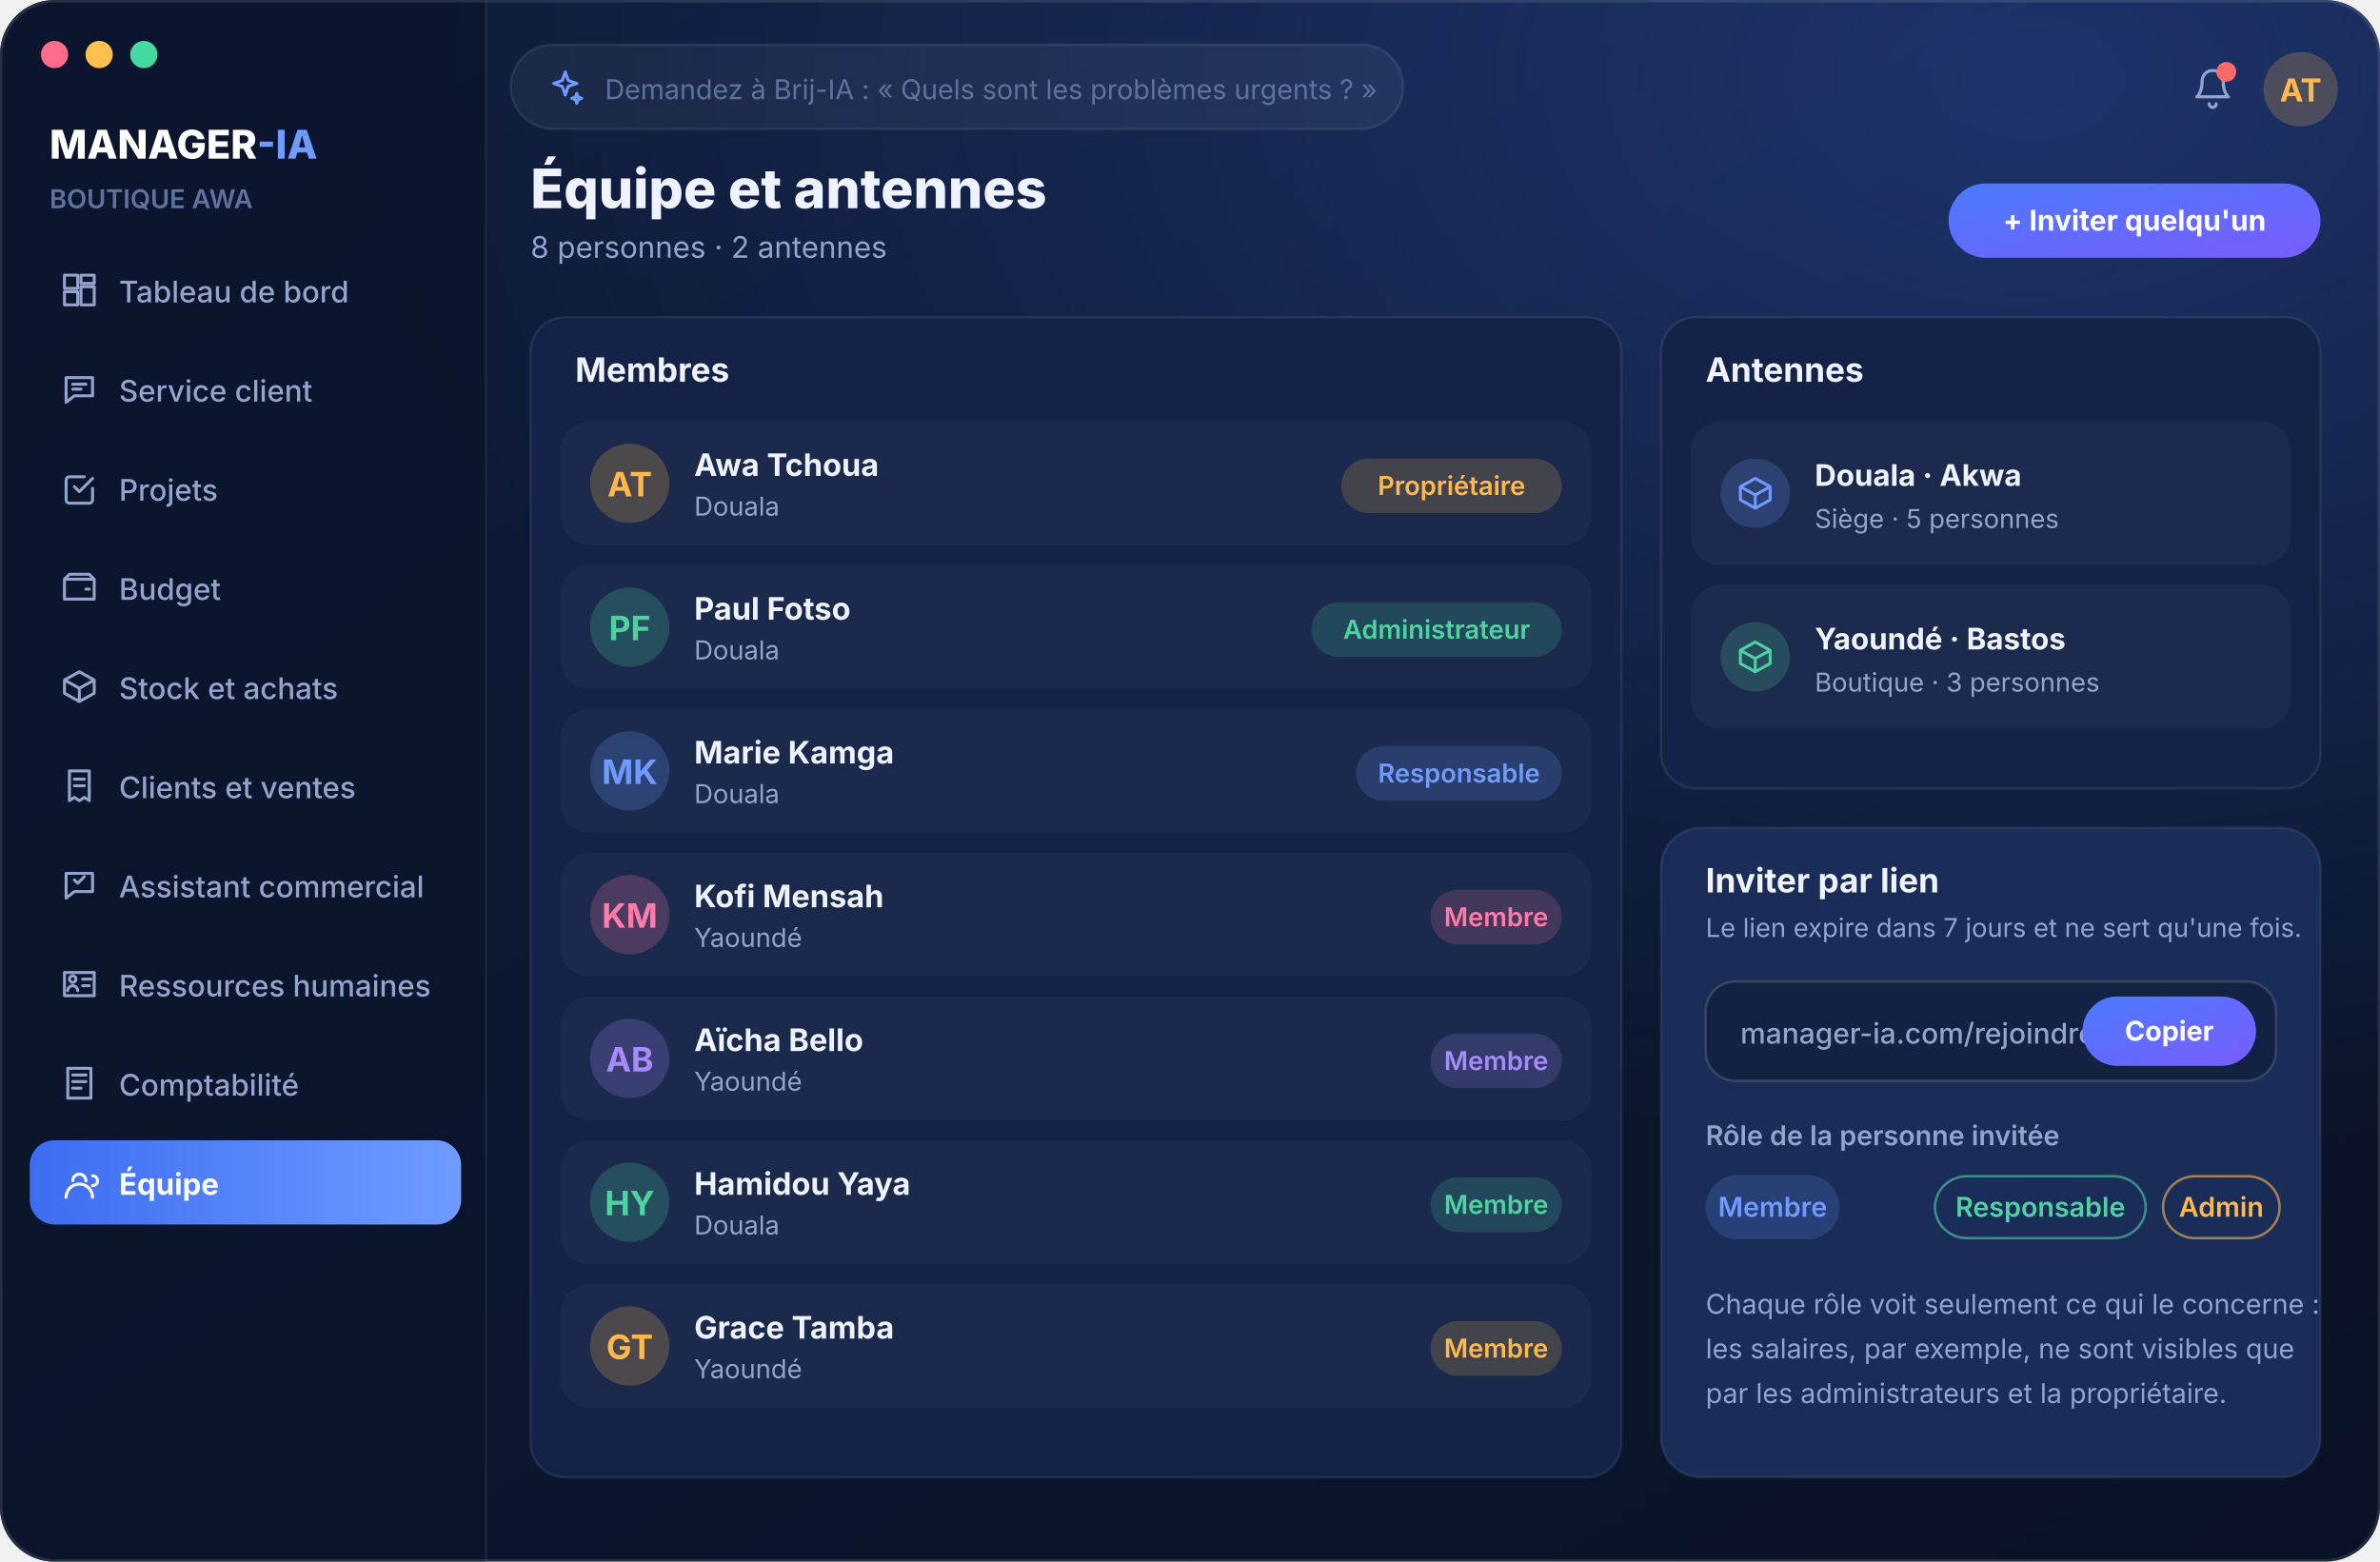
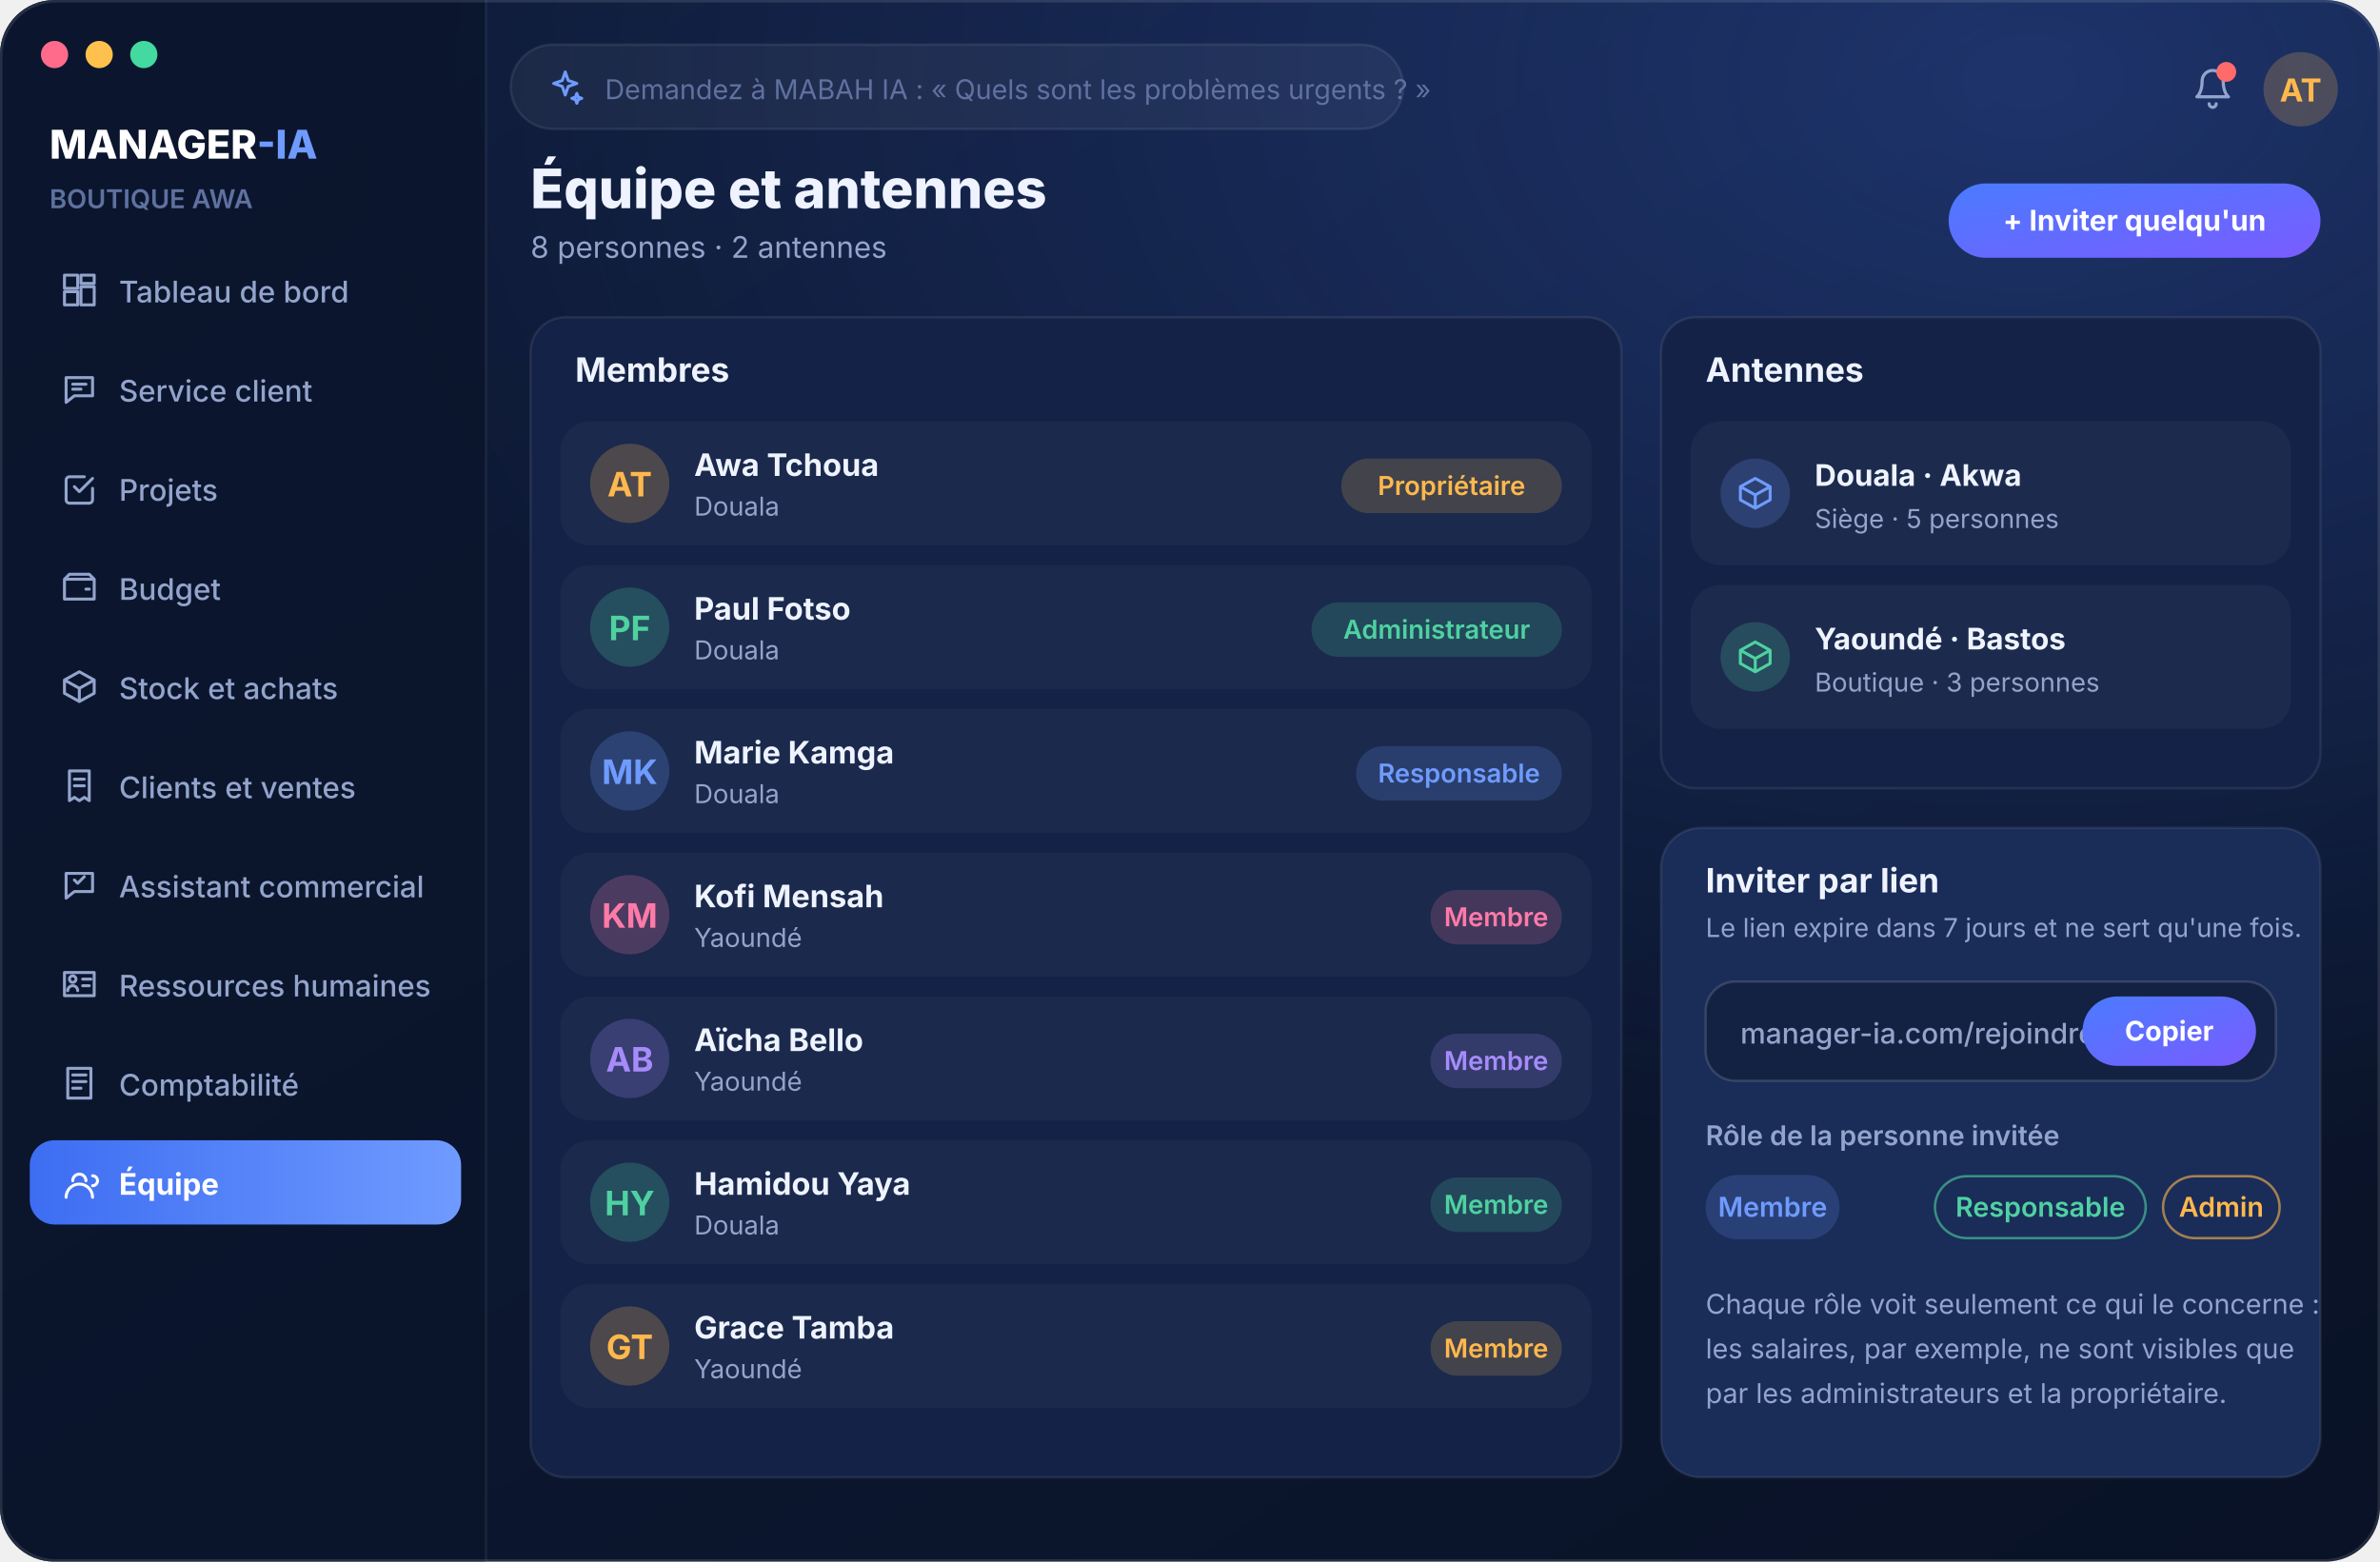
<svg xmlns="http://www.w3.org/2000/svg" viewBox="0 0 960 630" font-family="Inter,'Segoe UI',system-ui,-apple-system,Roboto,Arial,sans-serif" role="img">
  <defs>
    <linearGradient id="gBg" x1="0" y1="0" x2="1" y2="1">
      <stop offset="0" stop-color="#0f1c3a" />
      <stop offset="1" stop-color="#091226" />
    </linearGradient>
    <linearGradient id="gSide" x1="0" y1="0" x2="1" y2="0">
      <stop offset="0" stop-color="#3d6df2" />
      <stop offset="1" stop-color="#6f9bff" />
    </linearGradient>
    <linearGradient id="gBtn" x1="0" y1="0" x2="1" y2="1">
      <stop offset="0" stop-color="#4a7bff" />
      <stop offset="1" stop-color="#7a5cff" />
    </linearGradient>
    <linearGradient id="g1" x1="0" y1="0" x2="0" y2="1">
      <stop offset="0" stop-color="#4fd1a1" stop-opacity=".38" />
      <stop offset="1" stop-color="#4fd1a1" stop-opacity="0" />
    </linearGradient>
    <linearGradient id="g2" x1="0" y1="0" x2="0" y2="1">
      <stop offset="0" stop-color="#6f9bff" stop-opacity=".4" />
      <stop offset="1" stop-color="#6f9bff" stop-opacity="0" />
    </linearGradient>
    <radialGradient id="gGlow" cx=".85" cy=".05" r=".7">
      <stop offset="0" stop-color="#4a7bff" stop-opacity=".28" />
      <stop offset="1" stop-color="#4a7bff" stop-opacity="0" />
    </radialGradient>
    <clipPath id="win">
      <rect x="0" y="0" width="960" height="630" rx="22" />
    </clipPath>
  </defs>
  <g clip-path="url(#win)">
    <rect width="960" height="630" fill="url(#gBg)" />
    <rect width="960" height="630" fill="url(#gGlow)" />
    <rect x="0" y="0" width="196" height="630" fill="#0a1329" opacity=".72" />
    <line x1="196" y1="0" x2="196" y2="630" stroke="#ffffff10" />
    <circle cx="22" cy="22" r="5.5" fill="#ff6b8a" />
    <circle cx="40" cy="22" r="5.5" fill="#ffc14d" />
    <circle cx="58" cy="22" r="5.5" fill="#43d9a0" />
    <text x="20" y="64" font-size="16" font-weight="800" fill="#fff">MANAGER<tspan fill="#6f9bff">-IA</tspan>
    </text>
    <text x="20" y="84" font-size="10.5" fill="#5f719f" font-weight="600">BOUTIQUE AWA</text>
    <path d="M3 3h8v8H3zM13 3h8v5h-8zM13 10h8v11h-8zM3 13h8v8H3z" transform="translate(24 109) scale(0.6666667)" fill="none" stroke="#93a4cc" stroke-width="1.8" stroke-linecap="round" stroke-linejoin="round" />
    <text x="48" y="122" font-size="12" font-weight="500" fill="#93a4cc" text-anchor="start">Tableau de bord</text>
    <path d="M4 5h16v11H9l-5 4zM8 9h8M8 12h5" transform="translate(24 149) scale(0.6666667)" fill="none" stroke="#93a4cc" stroke-width="1.8" stroke-linecap="round" stroke-linejoin="round" />
    <text x="48" y="162" font-size="12" font-weight="500" fill="#93a4cc" text-anchor="start">Service client</text>
    <path d="M9 11l3 3 8-8M20 12v7a2 2 0 01-2 2H6a2 2 0 01-2-2V7a2 2 0 012-2h9" transform="translate(24 189) scale(0.6666667)" fill="none" stroke="#93a4cc" stroke-width="1.8" stroke-linecap="round" stroke-linejoin="round" />
    <text x="48" y="202" font-size="12" font-weight="500" fill="#93a4cc" text-anchor="start">Projets</text>
    <path d="M3 7h18v12H3zM3 7l3-3h12l3 3M16 13h2" transform="translate(24 229) scale(0.6666667)" fill="none" stroke="#93a4cc" stroke-width="1.8" stroke-linecap="round" stroke-linejoin="round" />
    <text x="48" y="242" font-size="12" font-weight="500" fill="#93a4cc" text-anchor="start">Budget</text>
    <path d="M21 8l-9-5-9 5v8l9 5 9-5zM3 8l9 5 9-5M12 13v8" transform="translate(24 269) scale(0.6666667)" fill="none" stroke="#93a4cc" stroke-width="1.8" stroke-linecap="round" stroke-linejoin="round" />
    <text x="48" y="282" font-size="12" font-weight="500" fill="#93a4cc" text-anchor="start">Stock et achats</text>
    <path d="M6 3h12v18l-3-2-3 2-3-2-3 2zM9 8h6M9 12h6" transform="translate(24 309) scale(0.6666667)" fill="none" stroke="#93a4cc" stroke-width="1.8" stroke-linecap="round" stroke-linejoin="round" />
    <text x="48" y="322" font-size="12" font-weight="500" fill="#93a4cc" text-anchor="start">Clients et ventes</text>
    <path d="M4 5h16v11H9l-5 4zM9 9l2 2 4-4" transform="translate(24 349) scale(0.6666667)" fill="none" stroke="#93a4cc" stroke-width="1.8" stroke-linecap="round" stroke-linejoin="round" />
    <text x="48" y="362" font-size="12" font-weight="500" fill="#93a4cc" text-anchor="start">Assistant commercial</text>
    <path d="M3 5h18v14H3zM8 11a2 2 0 100-4 2 2 0 000 4zM5 16a3 3 0 016 0M14 9h5M14 13h4" transform="translate(24 389) scale(0.6666667)" fill="none" stroke="#93a4cc" stroke-width="1.8" stroke-linecap="round" stroke-linejoin="round" />
    <text x="48" y="402" font-size="12" font-weight="500" fill="#93a4cc" text-anchor="start">Ressources humaines</text>
    <path d="M5 3h14v18H5zM8 7h8M8 11h8M8 15h5" transform="translate(24 429) scale(0.6666667)" fill="none" stroke="#93a4cc" stroke-width="1.8" stroke-linecap="round" stroke-linejoin="round" />
    <text x="48" y="442" font-size="12" font-weight="500" fill="#93a4cc" text-anchor="start">Comptabilité</text>
    <rect x="12" y="460" width="174" height="34" rx="10" fill="url(#gSide)" />
    <path d="M16 11a4 4 0 10-8 0M4 21a8 8 0 0116 0M20 8a3 3 0 010 6" transform="translate(24 469) scale(0.6666667)" fill="none" stroke="#ffffff" stroke-width="1.8" stroke-linecap="round" stroke-linejoin="round" />
    <text x="48" y="482" font-size="12" font-weight="700" fill="#ffffff" text-anchor="start">Équipe</text>
    <rect x="206" y="18" width="360" height="34" rx="17" fill="#ffffff0d" stroke="#ffffff14" />
    <path d="M12 3l1.8 5.2L19 10l-5.2 1.8L12 17l-1.8-5.2L5 10l5.2-1.8zM19 16l.8 2.2L22 19l-2.2.8L19 22l-.8-2.2L16 19l2.2-.8z" transform="translate(220 27) scale(0.6666667)" fill="none" stroke="#6f9bff" stroke-width="1.8" stroke-linecap="round" stroke-linejoin="round" />
-     <text x="244" y="40" font-size="11" font-weight="400" fill="#5f719f" text-anchor="start">Demandez à Brij-IA : « Quels sont les problèmes urgents ? »</text>
+     <text x="244" y="40" font-size="11" font-weight="400" fill="#5f719f" text-anchor="start">Demandez à MABAH IA : « Quels sont les problèmes urgents ? »</text>
    <path d="M6 8a6 6 0 1112 0c0 7 3 9 3 9H3s3-2 3-9M10 21a2 2 0 004 0" transform="translate(884 27) scale(0.7083333)" fill="none" stroke="#93a4cc" stroke-width="1.8" stroke-linecap="round" stroke-linejoin="round" />
    <circle cx="898" cy="29" r="4" fill="#ff6b6b" />
    <circle cx="928" cy="36" r="15" fill="#ffb84d" opacity=".22" />
    <text x="928" y="40.95" font-size="12.75" font-weight="700" fill="#ffb84d" text-anchor="middle">AT</text>
    <text x="214" y="84" font-size="22" font-weight="800" fill="#eef3ff" text-anchor="start">Équipe et antennes</text>
    <text x="214" y="104" font-size="12" font-weight="400" fill="#93a4cc" text-anchor="start">8 personnes · 2 antennes</text>
    <rect x="786" y="74" width="150" height="30" rx="15.0" fill="url(#gBtn)" />
    <text x="861.0" y="93.025" font-size="11.5" font-weight="700" fill="#fff" text-anchor="middle">+ Inviter quelqu'un</text>
    <rect x="214" y="128" width="440" height="468" rx="14" fill="#132246" stroke="#ffffff14" />
    <text x="232" y="154" font-size="13.5" font-weight="700" fill="#eef3ff" text-anchor="start">Membres</text>
    <rect x="226" y="170" width="416" height="50" rx="12" fill="#ffffff08" />
    <circle cx="254" cy="195" r="16" fill="#ffb84d" opacity=".22" />
    <text x="254" y="200.28" font-size="13.6" font-weight="700" fill="#ffb84d" text-anchor="middle">AT</text>
    <text x="280" y="192" font-size="12.5" font-weight="700" fill="#eef3ff" text-anchor="start">Awa Tchoua</text>
    <text x="280" y="208" font-size="10.5" font-weight="400" fill="#93a4cc" text-anchor="start">Douala</text>
    <rect x="541" y="185" width="89" height="22" rx="11.0" fill="#ffb84d" opacity="0.18" />
    <text x="585.5" y="199.675" font-size="10.5" font-weight="600" fill="#ffb84d" text-anchor="middle">Propriétaire</text>
    <rect x="226" y="228" width="416" height="50" rx="12" fill="#ffffff08" />
    <circle cx="254" cy="253" r="16" fill="#4fd1a1" opacity=".22" />
    <text x="254" y="258.28" font-size="13.6" font-weight="700" fill="#4fd1a1" text-anchor="middle">PF</text>
    <text x="280" y="250" font-size="12.5" font-weight="700" fill="#eef3ff" text-anchor="start">Paul Fotso</text>
    <text x="280" y="266" font-size="10.5" font-weight="400" fill="#93a4cc" text-anchor="start">Douala</text>
    <rect x="529" y="243" width="101" height="22" rx="11.0" fill="#4fd1a1" opacity="0.18" />
    <text x="579.5" y="257.675" font-size="10.5" font-weight="600" fill="#4fd1a1" text-anchor="middle">Administrateur</text>
    <rect x="226" y="286" width="416" height="50" rx="12" fill="#ffffff08" />
    <circle cx="254" cy="311" r="16" fill="#6f9bff" opacity=".22" />
    <text x="254" y="316.28" font-size="13.6" font-weight="700" fill="#6f9bff" text-anchor="middle">MK</text>
    <text x="280" y="308" font-size="12.5" font-weight="700" fill="#eef3ff" text-anchor="start">Marie Kamga</text>
    <text x="280" y="324" font-size="10.5" font-weight="400" fill="#93a4cc" text-anchor="start">Douala</text>
    <rect x="547" y="301" width="83" height="22" rx="11.0" fill="#6f9bff" opacity="0.18" />
    <text x="588.5" y="315.675" font-size="10.5" font-weight="600" fill="#6f9bff" text-anchor="middle">Responsable</text>
    <rect x="226" y="344" width="416" height="50" rx="12" fill="#ffffff08" />
    <circle cx="254" cy="369" r="16" fill="#ff7aa8" opacity=".22" />
    <text x="254" y="374.28" font-size="13.6" font-weight="700" fill="#ff7aa8" text-anchor="middle">KM</text>
    <text x="280" y="366" font-size="12.5" font-weight="700" fill="#eef3ff" text-anchor="start">Kofi Mensah</text>
    <text x="280" y="382" font-size="10.5" font-weight="400" fill="#93a4cc" text-anchor="start">Yaoundé</text>
    <rect x="577" y="359" width="53" height="22" rx="11.0" fill="#ff7aa8" opacity="0.18" />
    <text x="603.5" y="373.675" font-size="10.5" font-weight="600" fill="#ff7aa8" text-anchor="middle">Membre</text>
    <rect x="226" y="402" width="416" height="50" rx="12" fill="#ffffff08" />
    <circle cx="254" cy="427" r="16" fill="#a78bfa" opacity=".22" />
    <text x="254" y="432.28" font-size="13.6" font-weight="700" fill="#a78bfa" text-anchor="middle">AB</text>
    <text x="280" y="424" font-size="12.5" font-weight="700" fill="#eef3ff" text-anchor="start">Aïcha Bello</text>
    <text x="280" y="440" font-size="10.5" font-weight="400" fill="#93a4cc" text-anchor="start">Yaoundé</text>
    <rect x="577" y="417" width="53" height="22" rx="11.0" fill="#a78bfa" opacity="0.18" />
    <text x="603.5" y="431.675" font-size="10.5" font-weight="600" fill="#a78bfa" text-anchor="middle">Membre</text>
    <rect x="226" y="460" width="416" height="50" rx="12" fill="#ffffff08" />
    <circle cx="254" cy="485" r="16" fill="#4fd1a1" opacity=".22" />
    <text x="254" y="490.28" font-size="13.6" font-weight="700" fill="#4fd1a1" text-anchor="middle">HY</text>
    <text x="280" y="482" font-size="12.5" font-weight="700" fill="#eef3ff" text-anchor="start">Hamidou Yaya</text>
    <text x="280" y="498" font-size="10.5" font-weight="400" fill="#93a4cc" text-anchor="start">Douala</text>
    <rect x="577" y="475" width="53" height="22" rx="11.0" fill="#4fd1a1" opacity="0.18" />
    <text x="603.5" y="489.675" font-size="10.5" font-weight="600" fill="#4fd1a1" text-anchor="middle">Membre</text>
    <rect x="226" y="518" width="416" height="50" rx="12" fill="#ffffff08" />
    <circle cx="254" cy="543" r="16" fill="#ffb84d" opacity=".22" />
    <text x="254" y="548.28" font-size="13.6" font-weight="700" fill="#ffb84d" text-anchor="middle">GT</text>
    <text x="280" y="540" font-size="12.5" font-weight="700" fill="#eef3ff" text-anchor="start">Grace Tamba</text>
    <text x="280" y="556" font-size="10.5" font-weight="400" fill="#93a4cc" text-anchor="start">Yaoundé</text>
    <rect x="577" y="533" width="53" height="22" rx="11.0" fill="#ffb84d" opacity="0.18" />
    <text x="603.5" y="547.675" font-size="10.5" font-weight="600" fill="#ffb84d" text-anchor="middle">Membre</text>
    <rect x="670" y="128" width="266" height="190" rx="14" fill="#132246" stroke="#ffffff14" />
    <text x="688" y="154" font-size="13.5" font-weight="700" fill="#eef3ff" text-anchor="start">Antennes</text>
    <rect x="682" y="170" width="242" height="58" rx="12" fill="#ffffff0a" />
    <circle cx="708" cy="199" r="14" fill="#6f9bff" opacity=".2" />
    <path d="M21 8l-9-5-9 5v8l9 5 9-5zM3 8l9 5 9-5M12 13v8" transform="translate(700 191) scale(0.6666667)" fill="none" stroke="#6f9bff" stroke-width="1.8" stroke-linecap="round" stroke-linejoin="round" />
    <text x="732" y="196" font-size="12" font-weight="700" fill="#eef3ff" text-anchor="start">Douala · Akwa</text>
    <text x="732" y="213" font-size="10.5" font-weight="400" fill="#93a4cc" text-anchor="start">Siège · 5 personnes</text>
    <rect x="682" y="236" width="242" height="58" rx="12" fill="#ffffff0a" />
    <circle cx="708" cy="265" r="14" fill="#4fd1a1" opacity=".2" />
    <path d="M21 8l-9-5-9 5v8l9 5 9-5zM3 8l9 5 9-5M12 13v8" transform="translate(700 257) scale(0.6666667)" fill="none" stroke="#4fd1a1" stroke-width="1.8" stroke-linecap="round" stroke-linejoin="round" />
    <text x="732" y="262" font-size="12" font-weight="700" fill="#eef3ff" text-anchor="start">Yaoundé · Bastos</text>
    <text x="732" y="279" font-size="10.5" font-weight="400" fill="#93a4cc" text-anchor="start">Boutique · 3 personnes</text>
    <rect x="670" y="334" width="266" height="262" rx="16" fill="#1a2c58" stroke="#ffffff14" />
    <text x="688" y="360" font-size="13.5" font-weight="700" fill="#eef3ff" text-anchor="start">Inviter par lien</text>
    <text x="688" y="378" font-size="10.5" font-weight="400" fill="#93a4cc" text-anchor="start">Le lien expire dans 7 jours et ne sert qu'une fois.</text>
    <rect x="688" y="396" width="230" height="40" rx="12" fill="#00000040" stroke="#ffffff22" />
    <text x="702" y="421" font-size="11.5" font-weight="500" fill="#93a4cc" text-anchor="start">manager-ia.com/rejoindre/Kq9x…</text>
    <rect x="840" y="402" width="70" height="28" rx="14.0" fill="url(#gBtn)" />
    <text x="875.0" y="419.85" font-size="11" font-weight="700" fill="#fff" text-anchor="middle">Copier</text>
    <text x="688" y="462" font-size="11" font-weight="600" fill="#93a4cc" text-anchor="start">Rôle de la personne invitée</text>
    <rect x="688" y="474" width="54" height="26" rx="13.0" fill="#6f9bff" opacity="0.18" />
    <text x="715.0" y="490.85" font-size="11" font-weight="600" fill="#6f9bff" text-anchor="middle">Membre</text>
    <rect x="780" y="474" width="86" height="26" rx="13.0" fill="#4fd1a1" opacity="0" />
    <rect x="780.5" y="474.5" width="85" height="25" rx="13.0" fill="none" stroke="#4fd1a1" opacity=".6" />
    <text x="823.0" y="490.85" font-size="11" font-weight="600" fill="#4fd1a1" text-anchor="middle">Responsable</text>
    <rect x="872" y="474" width="48" height="26" rx="13.0" fill="#ffb84d" opacity="0" />
    <rect x="872.5" y="474.5" width="47" height="25" rx="13.0" fill="none" stroke="#ffb84d" opacity=".6" />
    <text x="896.0" y="490.85" font-size="11" font-weight="600" fill="#ffb84d" text-anchor="middle">Admin</text>
    <text x="688" y="530" font-size="11" font-weight="400" fill="#93a4cc" text-anchor="start">Chaque rôle voit seulement ce qui le concerne :</text>
    <text x="688" y="548" font-size="11" font-weight="400" fill="#93a4cc" text-anchor="start">les salaires, par exemple, ne sont visibles que</text>
    <text x="688" y="566" font-size="11" font-weight="400" fill="#93a4cc" text-anchor="start">par les administrateurs et la propriétaire.</text>
  </g>
  <rect x=".5" y=".5" width="959" height="629" rx="22" fill="none" stroke="#ffffff1c" />
</svg>
